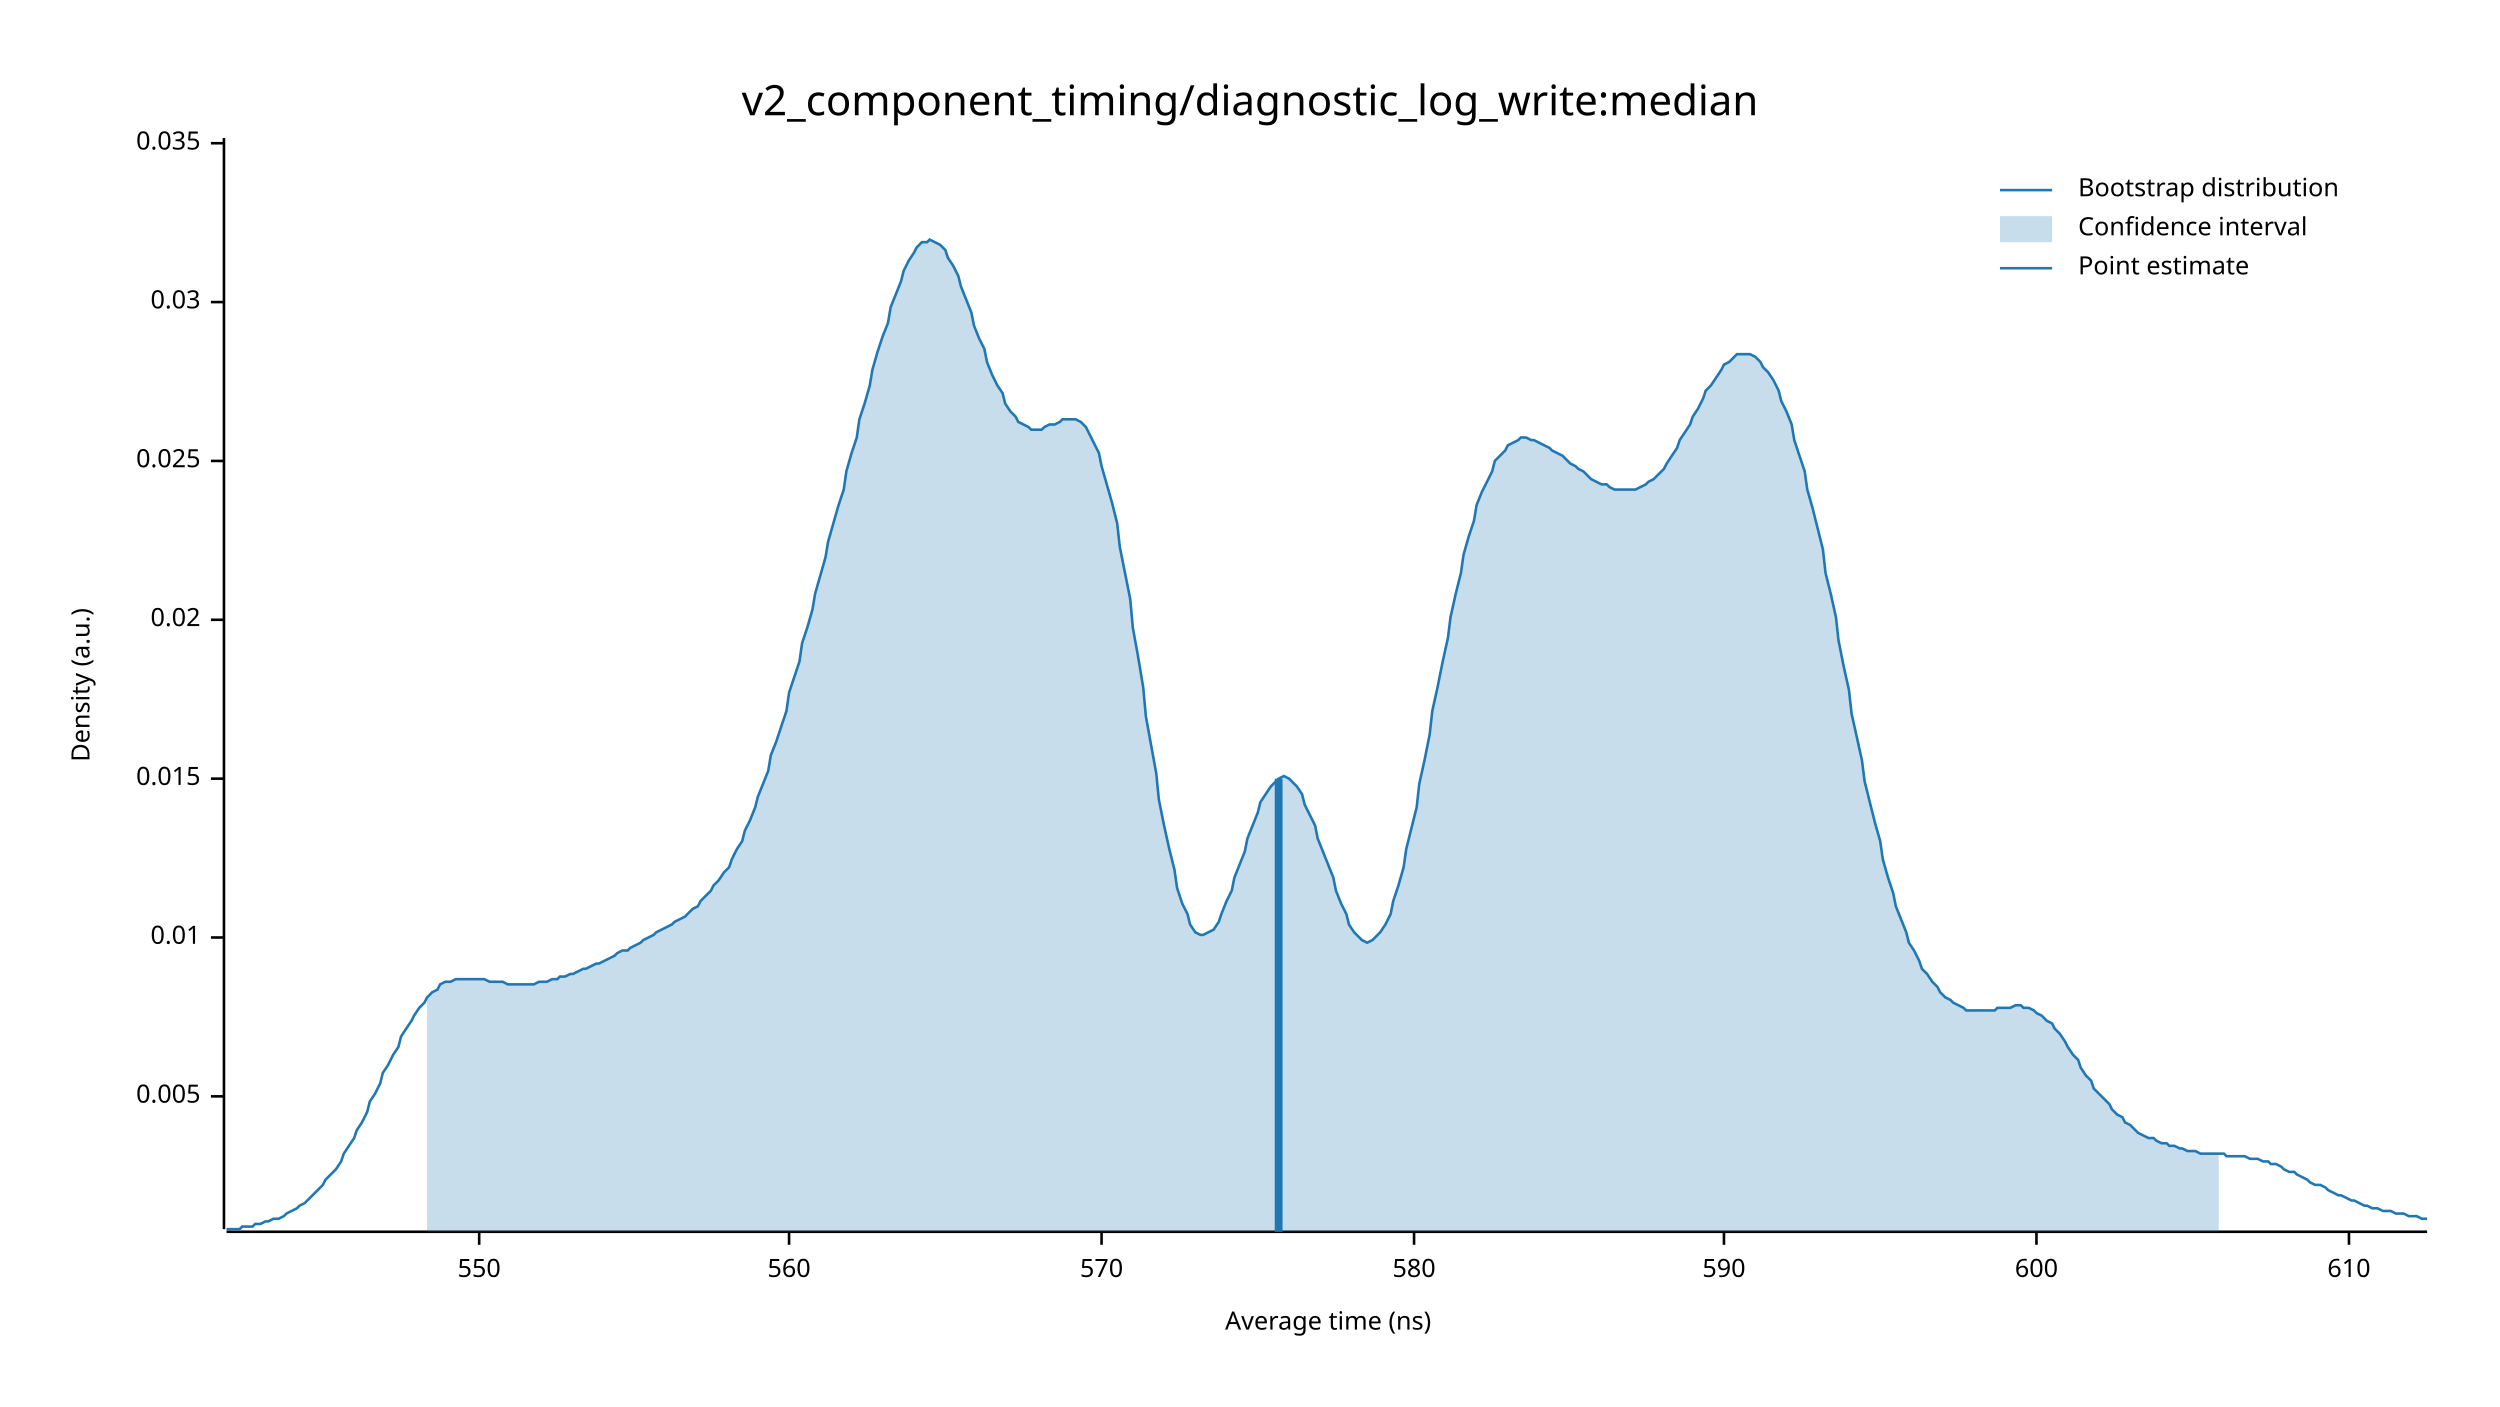
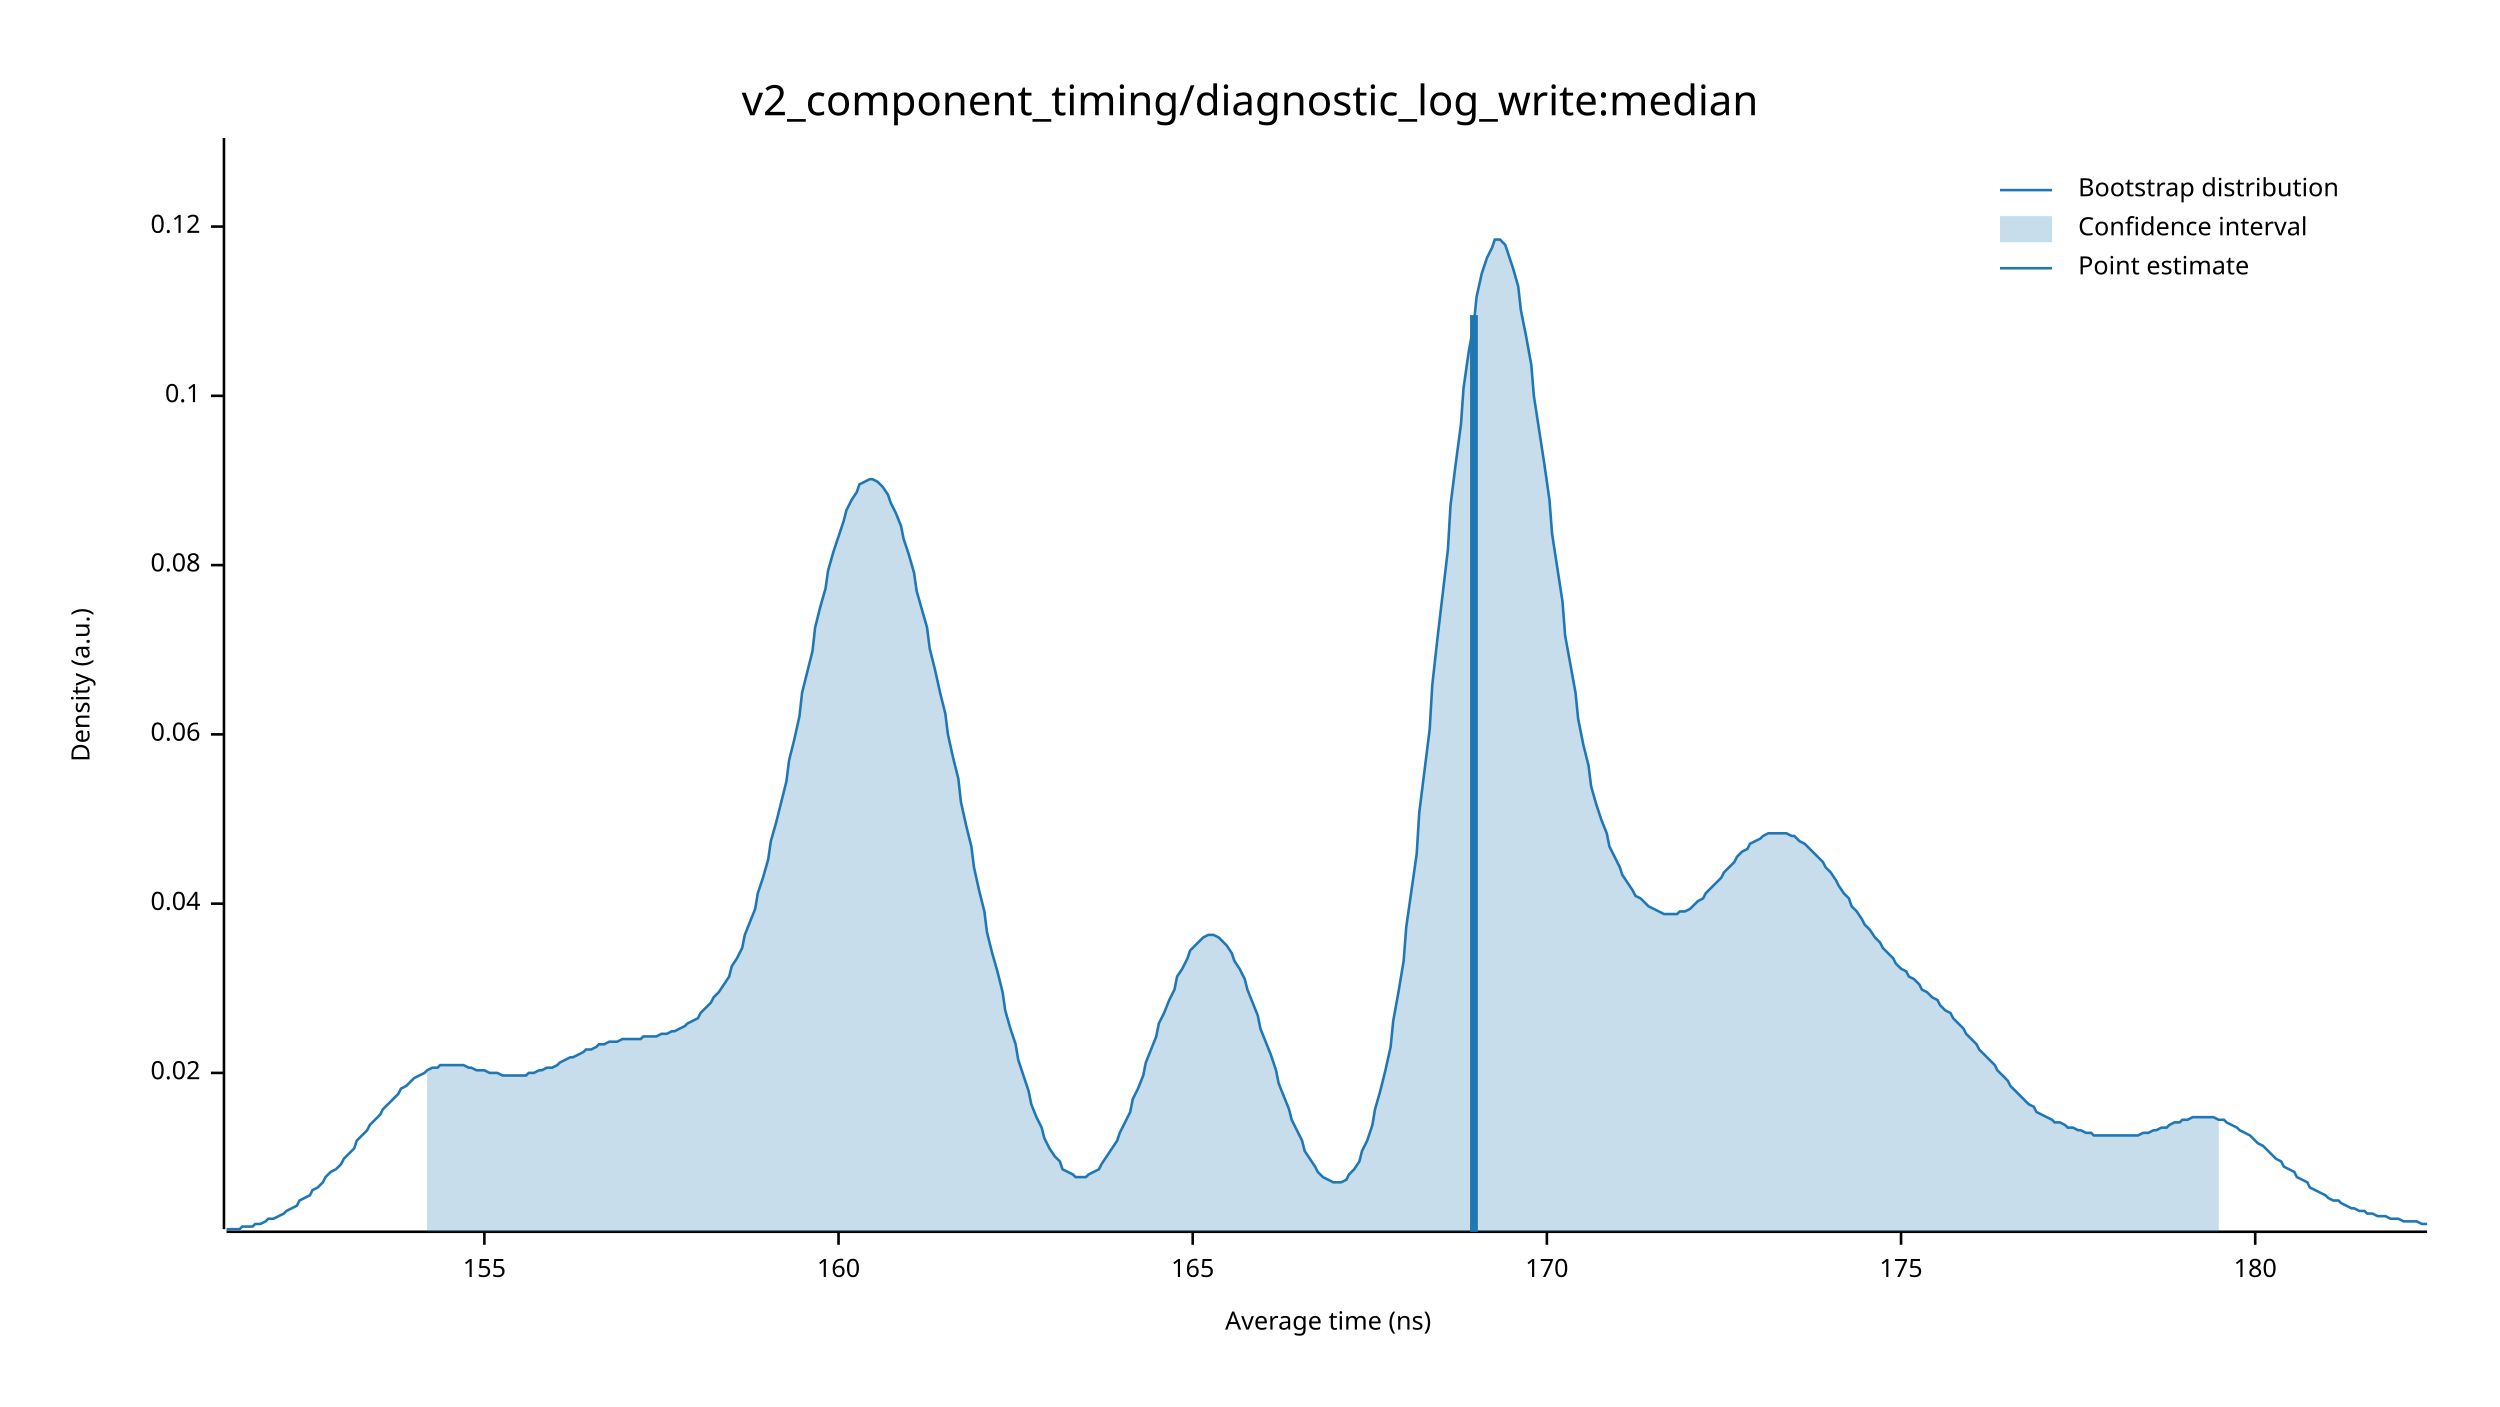
<svg xmlns="http://www.w3.org/2000/svg" width="960" height="540" viewBox="0 0 960 540">
  <text x="480" y="32" dy="0.76em" text-anchor="middle" font-family="sans-serif" font-size="16.129" opacity="1" fill="#000000">
v2_component_timing/diagnostic_log_write:median
</text>
  <text x="27" y="263" dy="0.76em" text-anchor="middle" font-family="sans-serif" font-size="9.677" opacity="1" fill="#000000" transform="rotate(270, 27, 263)">
Density (a.u.)
</text>
  <text x="510" y="513" dy="-0.5ex" text-anchor="middle" font-family="sans-serif" font-size="9.677" opacity="1" fill="#000000">
Average time (ns)
</text>
  <polyline fill="none" opacity="1" stroke="#000000" stroke-width="1" points="86,53 86,472 " />
-   <text x="77" y="421" dy="0.5ex" text-anchor="end" font-family="sans-serif" font-size="9.677" opacity="1" fill="#000000">
- 0.005
- </text>
-   <polyline fill="none" opacity="1" stroke="#000000" stroke-width="1" points="81,421 86,421 " />
-   <text x="77" y="360" dy="0.5ex" text-anchor="end" font-family="sans-serif" font-size="9.677" opacity="1" fill="#000000">
- 0.01
- </text>
-   <polyline fill="none" opacity="1" stroke="#000000" stroke-width="1" points="81,360 86,360 " />
-   <text x="77" y="299" dy="0.5ex" text-anchor="end" font-family="sans-serif" font-size="9.677" opacity="1" fill="#000000">
- 0.015
- </text>
-   <polyline fill="none" opacity="1" stroke="#000000" stroke-width="1" points="81,299 86,299 " />
-   <text x="77" y="238" dy="0.5ex" text-anchor="end" font-family="sans-serif" font-size="9.677" opacity="1" fill="#000000">
+   <text x="77" y="412" dy="0.5ex" text-anchor="end" font-family="sans-serif" font-size="9.677" opacity="1" fill="#000000">
0.02
</text>
-   <polyline fill="none" opacity="1" stroke="#000000" stroke-width="1" points="81,238 86,238 " />
-   <text x="77" y="177" dy="0.5ex" text-anchor="end" font-family="sans-serif" font-size="9.677" opacity="1" fill="#000000">
- 0.025
+   <polyline fill="none" opacity="1" stroke="#000000" stroke-width="1" points="81,412 86,412 " />
+   <text x="77" y="347" dy="0.5ex" text-anchor="end" font-family="sans-serif" font-size="9.677" opacity="1" fill="#000000">
+ 0.04
</text>
-   <polyline fill="none" opacity="1" stroke="#000000" stroke-width="1" points="81,177 86,177 " />
-   <text x="77" y="116" dy="0.5ex" text-anchor="end" font-family="sans-serif" font-size="9.677" opacity="1" fill="#000000">
- 0.03
+   <polyline fill="none" opacity="1" stroke="#000000" stroke-width="1" points="81,347 86,347 " />
+   <text x="77" y="282" dy="0.5ex" text-anchor="end" font-family="sans-serif" font-size="9.677" opacity="1" fill="#000000">
+ 0.06
</text>
-   <polyline fill="none" opacity="1" stroke="#000000" stroke-width="1" points="81,116 86,116 " />
-   <text x="77" y="55" dy="0.5ex" text-anchor="end" font-family="sans-serif" font-size="9.677" opacity="1" fill="#000000">
- 0.035
+   <polyline fill="none" opacity="1" stroke="#000000" stroke-width="1" points="81,282 86,282 " />
+   <text x="77" y="217" dy="0.5ex" text-anchor="end" font-family="sans-serif" font-size="9.677" opacity="1" fill="#000000">
+ 0.08
</text>
-   <polyline fill="none" opacity="1" stroke="#000000" stroke-width="1" points="81,55 86,55 " />
+   <polyline fill="none" opacity="1" stroke="#000000" stroke-width="1" points="81,217 86,217 " />
+   <text x="77" y="152" dy="0.5ex" text-anchor="end" font-family="sans-serif" font-size="9.677" opacity="1" fill="#000000">
+ 0.1
+ </text>
+   <polyline fill="none" opacity="1" stroke="#000000" stroke-width="1" points="81,152 86,152 " />
+   <text x="77" y="87" dy="0.5ex" text-anchor="end" font-family="sans-serif" font-size="9.677" opacity="1" fill="#000000">
+ 0.12
+ </text>
+   <polyline fill="none" opacity="1" stroke="#000000" stroke-width="1" points="81,87 86,87 " />
  <polyline fill="none" opacity="1" stroke="#000000" stroke-width="1" points="87,473 932,473 " />
-   <text x="184" y="483" dy="0.76em" text-anchor="middle" font-family="sans-serif" font-size="9.677" opacity="1" fill="#000000">
- 550
+   <text x="186" y="483" dy="0.76em" text-anchor="middle" font-family="sans-serif" font-size="9.677" opacity="1" fill="#000000">
+ 155
</text>
-   <polyline fill="none" opacity="1" stroke="#000000" stroke-width="1" points="184,473 184,478 " />
-   <text x="303" y="483" dy="0.76em" text-anchor="middle" font-family="sans-serif" font-size="9.677" opacity="1" fill="#000000">
- 560
+   <polyline fill="none" opacity="1" stroke="#000000" stroke-width="1" points="186,473 186,478 " />
+   <text x="322" y="483" dy="0.76em" text-anchor="middle" font-family="sans-serif" font-size="9.677" opacity="1" fill="#000000">
+ 160
</text>
-   <polyline fill="none" opacity="1" stroke="#000000" stroke-width="1" points="303,473 303,478 " />
-   <text x="423" y="483" dy="0.76em" text-anchor="middle" font-family="sans-serif" font-size="9.677" opacity="1" fill="#000000">
- 570
+   <polyline fill="none" opacity="1" stroke="#000000" stroke-width="1" points="322,473 322,478 " />
+   <text x="458" y="483" dy="0.76em" text-anchor="middle" font-family="sans-serif" font-size="9.677" opacity="1" fill="#000000">
+ 165
</text>
-   <polyline fill="none" opacity="1" stroke="#000000" stroke-width="1" points="423,473 423,478 " />
-   <text x="543" y="483" dy="0.76em" text-anchor="middle" font-family="sans-serif" font-size="9.677" opacity="1" fill="#000000">
- 580
+   <polyline fill="none" opacity="1" stroke="#000000" stroke-width="1" points="458,473 458,478 " />
+   <text x="594" y="483" dy="0.76em" text-anchor="middle" font-family="sans-serif" font-size="9.677" opacity="1" fill="#000000">
+ 170
</text>
-   <polyline fill="none" opacity="1" stroke="#000000" stroke-width="1" points="543,473 543,478 " />
-   <text x="662" y="483" dy="0.76em" text-anchor="middle" font-family="sans-serif" font-size="9.677" opacity="1" fill="#000000">
- 590
+   <polyline fill="none" opacity="1" stroke="#000000" stroke-width="1" points="594,473 594,478 " />
+   <text x="730" y="483" dy="0.76em" text-anchor="middle" font-family="sans-serif" font-size="9.677" opacity="1" fill="#000000">
+ 175
</text>
-   <polyline fill="none" opacity="1" stroke="#000000" stroke-width="1" points="662,473 662,478 " />
-   <text x="782" y="483" dy="0.76em" text-anchor="middle" font-family="sans-serif" font-size="9.677" opacity="1" fill="#000000">
- 600
+   <polyline fill="none" opacity="1" stroke="#000000" stroke-width="1" points="730,473 730,478 " />
+   <text x="866" y="483" dy="0.76em" text-anchor="middle" font-family="sans-serif" font-size="9.677" opacity="1" fill="#000000">
+ 180
</text>
-   <polyline fill="none" opacity="1" stroke="#000000" stroke-width="1" points="782,473 782,478 " />
-   <text x="902" y="483" dy="0.76em" text-anchor="middle" font-family="sans-serif" font-size="9.677" opacity="1" fill="#000000">
- 610
- </text>
-   <polyline fill="none" opacity="1" stroke="#000000" stroke-width="1" points="902,473 902,478 " />
-   <polyline fill="none" opacity="1" stroke="#1F78B4" stroke-width="1" points="87,472 88,472 90,472 92,472 93,471 95,471 97,471 98,470 100,470 102,469 103,469 105,468 107,468 109,467 110,466 112,465 114,464 115,463 117,462 119,460 120,459 122,457 124,455 125,453 127,451 129,449 131,446 132,443 134,440 136,437 137,434 139,431 141,427 142,423 144,420 146,416 147,412 149,409 151,405 153,402 154,398 156,395 158,392 159,390 161,387 163,385 164,383 166,381 168,380 169,378 171,377 173,377 175,376 176,376 178,376 180,376 181,376 183,376 185,376 186,376 188,377 190,377 191,377 193,377 195,378 197,378 198,378 200,378 202,378 203,378 205,378 207,377 208,377 210,377 212,376 214,376 215,375 217,375 219,374 220,374 222,373 224,372 225,372 227,371 229,370 230,370 232,369 234,368 236,367 237,366 239,365 241,365 242,364 244,363 246,362 247,361 249,360 251,359 252,358 254,357 256,356 258,355 259,354 261,353 263,352 264,351 266,349 268,348 269,346 271,344 273,342 274,340 276,338 278,335 280,333 281,330 283,326 285,323 286,319 288,315 290,310 291,306 293,301 295,296 296,290 298,285 300,279 302,273 303,266 305,260 307,254 308,247 310,241 312,234 313,228 315,221 317,214 318,208 320,201 322,194 324,188 325,181 327,174 329,168 330,161 332,155 334,148 335,142 337,135 339,129 341,124 342,118 344,113 346,108 347,104 349,100 351,97 352,95 354,93 356,93 357,92 359,93 361,94 363,96 364,99 366,102 368,106 369,110 371,115 373,120 374,125 376,130 378,134 379,139 381,144 383,148 385,151 386,155 388,158 390,160 391,162 393,163 395,164 396,165 398,165 400,165 401,164 403,163 405,163 407,162 408,161 410,161 412,161 413,161 415,162 417,164 418,166 420,170 422,174 423,179 425,186 427,193 429,201 430,210 432,220 434,230 435,241 437,252 439,264 440,275 442,286 444,297 445,307 447,317 449,326 451,334 452,341 454,347 456,351 457,355 459,358 461,359 462,359 464,358 466,357 468,354 469,351 471,346 473,342 474,337 476,332 478,327 479,322 481,317 483,312 484,308 486,305 488,302 490,300 491,299 493,298 495,299 496,300 498,302 500,305 501,309 503,313 505,317 506,322 508,327 510,332 512,337 513,342 515,347 517,351 518,355 520,358 522,360 523,361 525,362 527,361 528,360 530,358 532,355 534,351 535,346 537,340 539,333 540,326 542,318 544,310 545,301 547,292 549,282 550,273 552,264 554,254 556,245 557,237 559,228 561,220 562,213 564,206 566,200 567,194 569,189 571,185 573,181 574,177 576,175 578,173 579,171 581,170 583,169 584,168 586,168 588,169 589,169 591,170 593,171 595,172 596,173 598,174 600,175 601,176 603,178 605,179 606,180 608,181 610,183 611,184 613,185 615,186 617,186 618,187 620,188 622,188 623,188 625,188 627,188 628,188 630,187 632,186 633,185 635,184 637,182 639,180 640,178 642,175 644,172 645,169 647,166 649,163 650,160 652,157 654,153 655,150 657,148 659,145 661,142 662,140 664,139 666,137 667,136 669,136 671,136 672,136 674,137 676,139 677,141 679,143 681,146 683,150 684,154 686,158 688,163 689,169 691,175 693,181 694,188 696,195 698,203 700,211 701,220 703,228 705,237 706,246 708,256 710,265 711,274 713,283 715,292 716,300 718,308 720,316 722,323 723,330 725,337 727,343 728,348 730,353 732,358 733,362 735,365 737,369 738,372 740,374 742,377 744,379 745,381 747,383 749,384 750,385 752,386 754,387 755,388 757,388 759,388 760,388 762,388 764,388 766,388 767,387 769,387 771,387 772,387 774,386 776,386 777,387 779,387 781,388 782,389 784,390 786,392 788,393 789,395 791,397 793,400 794,402 796,405 798,407 799,410 801,413 803,415 804,418 806,420 808,422 810,424 811,426 813,428 815,429 816,431 818,432 820,434 821,435 823,436 825,437 827,437 828,438 830,439 832,439 833,440 835,440 837,441 838,441 840,442 842,442 843,442 845,443 847,443 849,443 850,443 852,443 854,443 855,444 857,444 859,444 860,444 862,444 864,445 865,445 867,445 869,446 871,446 872,447 874,447 876,448 877,449 879,450 881,450 882,451 884,452 886,453 887,454 889,455 891,455 893,456 894,457 896,458 898,459 899,459 901,460 903,461 904,461 906,462 908,463 909,463 911,464 913,464 915,465 916,465 918,465 920,466 921,466 923,466 925,467 926,467 928,467 930,468 932,468 " />
-   <polygon opacity="0.25" fill="#1F78B4" points="164,383 166,381 168,380 169,378 171,377 173,377 175,376 176,376 178,376 180,376 181,376 183,376 185,376 186,376 188,377 190,377 191,377 193,377 195,378 197,378 198,378 200,378 202,378 203,378 205,378 207,377 208,377 210,377 212,376 214,376 215,375 217,375 219,374 220,374 222,373 224,372 225,372 227,371 229,370 230,370 232,369 234,368 236,367 237,366 239,365 241,365 242,364 244,363 246,362 247,361 249,360 251,359 252,358 254,357 256,356 258,355 259,354 261,353 263,352 264,351 266,349 268,348 269,346 271,344 273,342 274,340 276,338 278,335 280,333 281,330 283,326 285,323 286,319 288,315 290,310 291,306 293,301 295,296 296,290 298,285 300,279 302,273 303,266 305,260 307,254 308,247 310,241 312,234 313,228 315,221 317,214 318,208 320,201 322,194 324,188 325,181 327,174 329,168 330,161 332,155 334,148 335,142 337,135 339,129 341,124 342,118 344,113 346,108 347,104 349,100 351,97 352,95 354,93 356,93 357,92 359,93 361,94 363,96 364,99 366,102 368,106 369,110 371,115 373,120 374,125 376,130 378,134 379,139 381,144 383,148 385,151 386,155 388,158 390,160 391,162 393,163 395,164 396,165 398,165 400,165 401,164 403,163 405,163 407,162 408,161 410,161 412,161 413,161 415,162 417,164 418,166 420,170 422,174 423,179 425,186 427,193 429,201 430,210 432,220 434,230 435,241 437,252 439,264 440,275 442,286 444,297 445,307 447,317 449,326 451,334 452,341 454,347 456,351 457,355 459,358 461,359 462,359 464,358 466,357 468,354 469,351 471,346 473,342 474,337 476,332 478,327 479,322 481,317 483,312 484,308 486,305 488,302 490,300 491,299 493,298 495,299 496,300 498,302 500,305 501,309 503,313 505,317 506,322 508,327 510,332 512,337 513,342 515,347 517,351 518,355 520,358 522,360 523,361 525,362 527,361 528,360 530,358 532,355 534,351 535,346 537,340 539,333 540,326 542,318 544,310 545,301 547,292 549,282 550,273 552,264 554,254 556,245 557,237 559,228 561,220 562,213 564,206 566,200 567,194 569,189 571,185 573,181 574,177 576,175 578,173 579,171 581,170 583,169 584,168 586,168 588,169 589,169 591,170 593,171 595,172 596,173 598,174 600,175 601,176 603,178 605,179 606,180 608,181 610,183 611,184 613,185 615,186 617,186 618,187 620,188 622,188 623,188 625,188 627,188 628,188 630,187 632,186 633,185 635,184 637,182 639,180 640,178 642,175 644,172 645,169 647,166 649,163 650,160 652,157 654,153 655,150 657,148 659,145 661,142 662,140 664,139 666,137 667,136 669,136 671,136 672,136 674,137 676,139 677,141 679,143 681,146 683,150 684,154 686,158 688,163 689,169 691,175 693,181 694,188 696,195 698,203 700,211 701,220 703,228 705,237 706,246 708,256 710,265 711,274 713,283 715,292 716,300 718,308 720,316 722,323 723,330 725,337 727,343 728,348 730,353 732,358 733,362 735,365 737,369 738,372 740,374 742,377 744,379 745,381 747,383 749,384 750,385 752,386 754,387 755,388 757,388 759,388 760,388 762,388 764,388 766,388 767,387 769,387 771,387 772,387 774,386 776,386 777,387 779,387 781,388 782,389 784,390 786,392 788,393 789,395 791,397 793,400 794,402 796,405 798,407 799,410 801,413 803,415 804,418 806,420 808,422 810,424 811,426 813,428 815,429 816,431 818,432 820,434 821,435 823,436 825,437 827,437 828,438 830,439 832,439 833,440 835,440 837,441 838,441 840,442 842,442 843,442 845,443 847,443 849,443 850,443 852,443 852,473 164,473 " />
-   <polyline fill="none" opacity="1" stroke="#1F78B4" stroke-width="3" points="491,473 491,299 " />
+   <polyline fill="none" opacity="1" stroke="#000000" stroke-width="1" points="866,473 866,478 " />
+   <polyline fill="none" opacity="1" stroke="#1F78B4" stroke-width="1" points="87,472 88,472 90,472 92,472 93,471 95,471 97,471 98,470 100,470 102,469 103,468 105,468 107,467 109,466 110,465 112,464 114,463 115,461 117,460 119,459 120,457 122,456 124,454 125,452 127,450 129,449 131,447 132,445 134,443 136,441 137,438 139,436 141,434 142,432 144,430 146,428 147,426 149,424 151,422 153,420 154,418 156,417 158,415 159,414 161,413 163,412 164,411 166,410 168,410 169,409 171,409 173,409 175,409 176,409 178,409 180,410 181,410 183,411 185,411 186,411 188,412 190,412 191,412 193,413 195,413 197,413 198,413 200,413 202,413 203,412 205,412 207,411 208,411 210,410 212,410 214,409 215,408 217,407 219,406 220,406 222,405 224,404 225,403 227,403 229,402 230,401 232,401 234,400 236,400 237,400 239,399 241,399 242,399 244,399 246,399 247,398 249,398 251,398 252,398 254,397 256,397 258,396 259,396 261,395 263,394 264,393 266,392 268,391 269,389 271,387 273,385 274,383 276,381 278,378 280,375 281,371 283,368 285,364 286,359 288,354 290,349 291,343 293,337 295,330 296,323 298,316 300,308 302,300 303,292 305,284 307,275 308,266 310,258 312,250 313,241 315,233 317,226 318,219 320,212 322,206 324,200 325,196 327,192 329,189 330,186 332,185 334,184 335,184 337,185 339,187 341,190 342,193 344,197 346,202 347,207 349,213 351,220 352,227 354,234 356,241 357,249 359,257 361,266 363,274 364,282 366,291 368,299 369,308 371,317 373,325 374,333 376,342 378,350 379,358 381,366 383,373 385,381 386,388 388,395 390,401 391,407 393,413 395,419 396,424 398,429 400,433 401,437 403,441 405,444 407,446 408,449 410,450 412,451 413,452 415,452 417,452 418,451 420,450 422,449 423,447 425,444 427,441 429,438 430,435 432,431 434,427 435,422 437,418 439,413 440,408 442,403 444,398 445,393 447,389 449,384 451,380 452,375 454,372 456,368 457,365 459,363 461,361 462,360 464,359 466,359 468,360 469,361 471,363 473,366 474,369 476,372 478,376 479,380 481,385 483,390 484,395 486,400 488,405 490,411 491,416 493,421 495,426 496,430 498,434 500,438 501,442 503,445 505,448 506,450 508,452 510,453 512,454 513,454 515,454 517,453 518,451 520,449 522,446 523,442 525,438 527,432 528,426 530,419 532,411 534,402 535,392 537,381 539,369 540,356 542,342 544,328 545,312 547,296 549,280 550,263 552,245 554,228 556,211 557,194 559,178 561,163 562,149 564,135 566,124 567,114 569,105 571,99 573,95 574,92 576,92 578,94 579,97 581,103 583,110 584,119 586,129 588,140 589,152 591,165 593,178 595,192 596,205 598,218 600,231 601,244 603,255 605,266 606,276 608,286 610,294 611,302 613,309 615,315 617,320 618,325 620,329 622,333 623,336 625,339 627,342 628,344 630,345 632,347 633,348 635,349 637,350 639,351 640,351 642,351 644,351 645,350 647,350 649,349 650,348 652,346 654,345 655,343 657,341 659,339 661,337 662,335 664,333 666,331 667,329 669,327 671,326 672,324 674,323 676,322 677,321 679,320 681,320 683,320 684,320 686,320 688,321 689,321 691,323 693,324 694,325 696,327 698,329 700,331 701,333 703,335 705,338 706,340 708,343 710,345 711,348 713,350 715,353 716,355 718,357 720,360 722,362 723,364 725,366 727,368 728,370 730,372 732,373 733,375 735,376 737,378 738,380 740,381 742,383 744,384 745,386 747,388 749,389 750,391 752,393 754,395 755,397 757,399 759,401 760,403 762,405 764,407 766,409 767,411 769,413 771,415 772,417 774,419 776,421 777,422 779,424 781,425 782,427 784,428 786,429 788,430 789,431 791,431 793,432 794,433 796,433 798,434 799,434 801,435 803,435 804,436 806,436 808,436 810,436 811,436 813,436 815,436 816,436 818,436 820,436 821,436 823,435 825,435 827,434 828,434 830,433 832,433 833,432 835,431 837,431 838,430 840,430 842,429 843,429 845,429 847,429 849,429 850,429 852,430 854,430 855,431 857,432 859,433 860,434 862,435 864,436 865,437 867,439 869,440 871,442 872,443 874,445 876,446 877,448 879,449 881,450 882,452 884,453 886,454 887,456 889,457 891,458 893,459 894,460 896,461 898,461 899,462 901,463 903,464 904,464 906,465 908,465 909,466 911,466 913,467 915,467 916,467 918,468 920,468 921,468 923,469 925,469 926,469 928,469 930,470 932,470 " />
+   <polygon opacity="0.25" fill="#1F78B4" points="164,411 166,410 168,410 169,409 171,409 173,409 175,409 176,409 178,409 180,410 181,410 183,411 185,411 186,411 188,412 190,412 191,412 193,413 195,413 197,413 198,413 200,413 202,413 203,412 205,412 207,411 208,411 210,410 212,410 214,409 215,408 217,407 219,406 220,406 222,405 224,404 225,403 227,403 229,402 230,401 232,401 234,400 236,400 237,400 239,399 241,399 242,399 244,399 246,399 247,398 249,398 251,398 252,398 254,397 256,397 258,396 259,396 261,395 263,394 264,393 266,392 268,391 269,389 271,387 273,385 274,383 276,381 278,378 280,375 281,371 283,368 285,364 286,359 288,354 290,349 291,343 293,337 295,330 296,323 298,316 300,308 302,300 303,292 305,284 307,275 308,266 310,258 312,250 313,241 315,233 317,226 318,219 320,212 322,206 324,200 325,196 327,192 329,189 330,186 332,185 334,184 335,184 337,185 339,187 341,190 342,193 344,197 346,202 347,207 349,213 351,220 352,227 354,234 356,241 357,249 359,257 361,266 363,274 364,282 366,291 368,299 369,308 371,317 373,325 374,333 376,342 378,350 379,358 381,366 383,373 385,381 386,388 388,395 390,401 391,407 393,413 395,419 396,424 398,429 400,433 401,437 403,441 405,444 407,446 408,449 410,450 412,451 413,452 415,452 417,452 418,451 420,450 422,449 423,447 425,444 427,441 429,438 430,435 432,431 434,427 435,422 437,418 439,413 440,408 442,403 444,398 445,393 447,389 449,384 451,380 452,375 454,372 456,368 457,365 459,363 461,361 462,360 464,359 466,359 468,360 469,361 471,363 473,366 474,369 476,372 478,376 479,380 481,385 483,390 484,395 486,400 488,405 490,411 491,416 493,421 495,426 496,430 498,434 500,438 501,442 503,445 505,448 506,450 508,452 510,453 512,454 513,454 515,454 517,453 518,451 520,449 522,446 523,442 525,438 527,432 528,426 530,419 532,411 534,402 535,392 537,381 539,369 540,356 542,342 544,328 545,312 547,296 549,280 550,263 552,245 554,228 556,211 557,194 559,178 561,163 562,149 564,135 566,124 567,114 569,105 571,99 573,95 574,92 576,92 578,94 579,97 581,103 583,110 584,119 586,129 588,140 589,152 591,165 593,178 595,192 596,205 598,218 600,231 601,244 603,255 605,266 606,276 608,286 610,294 611,302 613,309 615,315 617,320 618,325 620,329 622,333 623,336 625,339 627,342 628,344 630,345 632,347 633,348 635,349 637,350 639,351 640,351 642,351 644,351 645,350 647,350 649,349 650,348 652,346 654,345 655,343 657,341 659,339 661,337 662,335 664,333 666,331 667,329 669,327 671,326 672,324 674,323 676,322 677,321 679,320 681,320 683,320 684,320 686,320 688,321 689,321 691,323 693,324 694,325 696,327 698,329 700,331 701,333 703,335 705,338 706,340 708,343 710,345 711,348 713,350 715,353 716,355 718,357 720,360 722,362 723,364 725,366 727,368 728,370 730,372 732,373 733,375 735,376 737,378 738,380 740,381 742,383 744,384 745,386 747,388 749,389 750,391 752,393 754,395 755,397 757,399 759,401 760,403 762,405 764,407 766,409 767,411 769,413 771,415 772,417 774,419 776,421 777,422 779,424 781,425 782,427 784,428 786,429 788,430 789,431 791,431 793,432 794,433 796,433 798,434 799,434 801,435 803,435 804,436 806,436 808,436 810,436 811,436 813,436 815,436 816,436 818,436 820,436 821,436 823,435 825,435 827,434 828,434 830,433 832,433 833,432 835,431 837,431 838,430 840,430 842,429 843,429 845,429 847,429 849,429 850,429 852,430 852,473 164,473 " />
+   <polyline fill="none" opacity="1" stroke="#1F78B4" stroke-width="3" points="566,473 566,121 " />
  <text x="798" y="68" dy="0.76em" text-anchor="start" font-family="sans-serif" font-size="9.677" opacity="1" fill="#000000">
Bootstrap distribution
</text>
  <text x="798" y="83" dy="0.76em" text-anchor="start" font-family="sans-serif" font-size="9.677" opacity="1" fill="#000000">
Confidence interval
</text>
  <text x="798" y="98" dy="0.76em" text-anchor="start" font-family="sans-serif" font-size="9.677" opacity="1" fill="#000000">
Point estimate
</text>
  <polyline fill="none" opacity="1" stroke="#1F78B4" stroke-width="1" points="768,73 788,73 " />
  <rect x="768" y="83" width="20" height="10" opacity="0.25" fill="#1F78B4" stroke="none" />
  <polyline fill="none" opacity="1" stroke="#1F78B4" stroke-width="1" points="768,103 788,103 " />
</svg>
